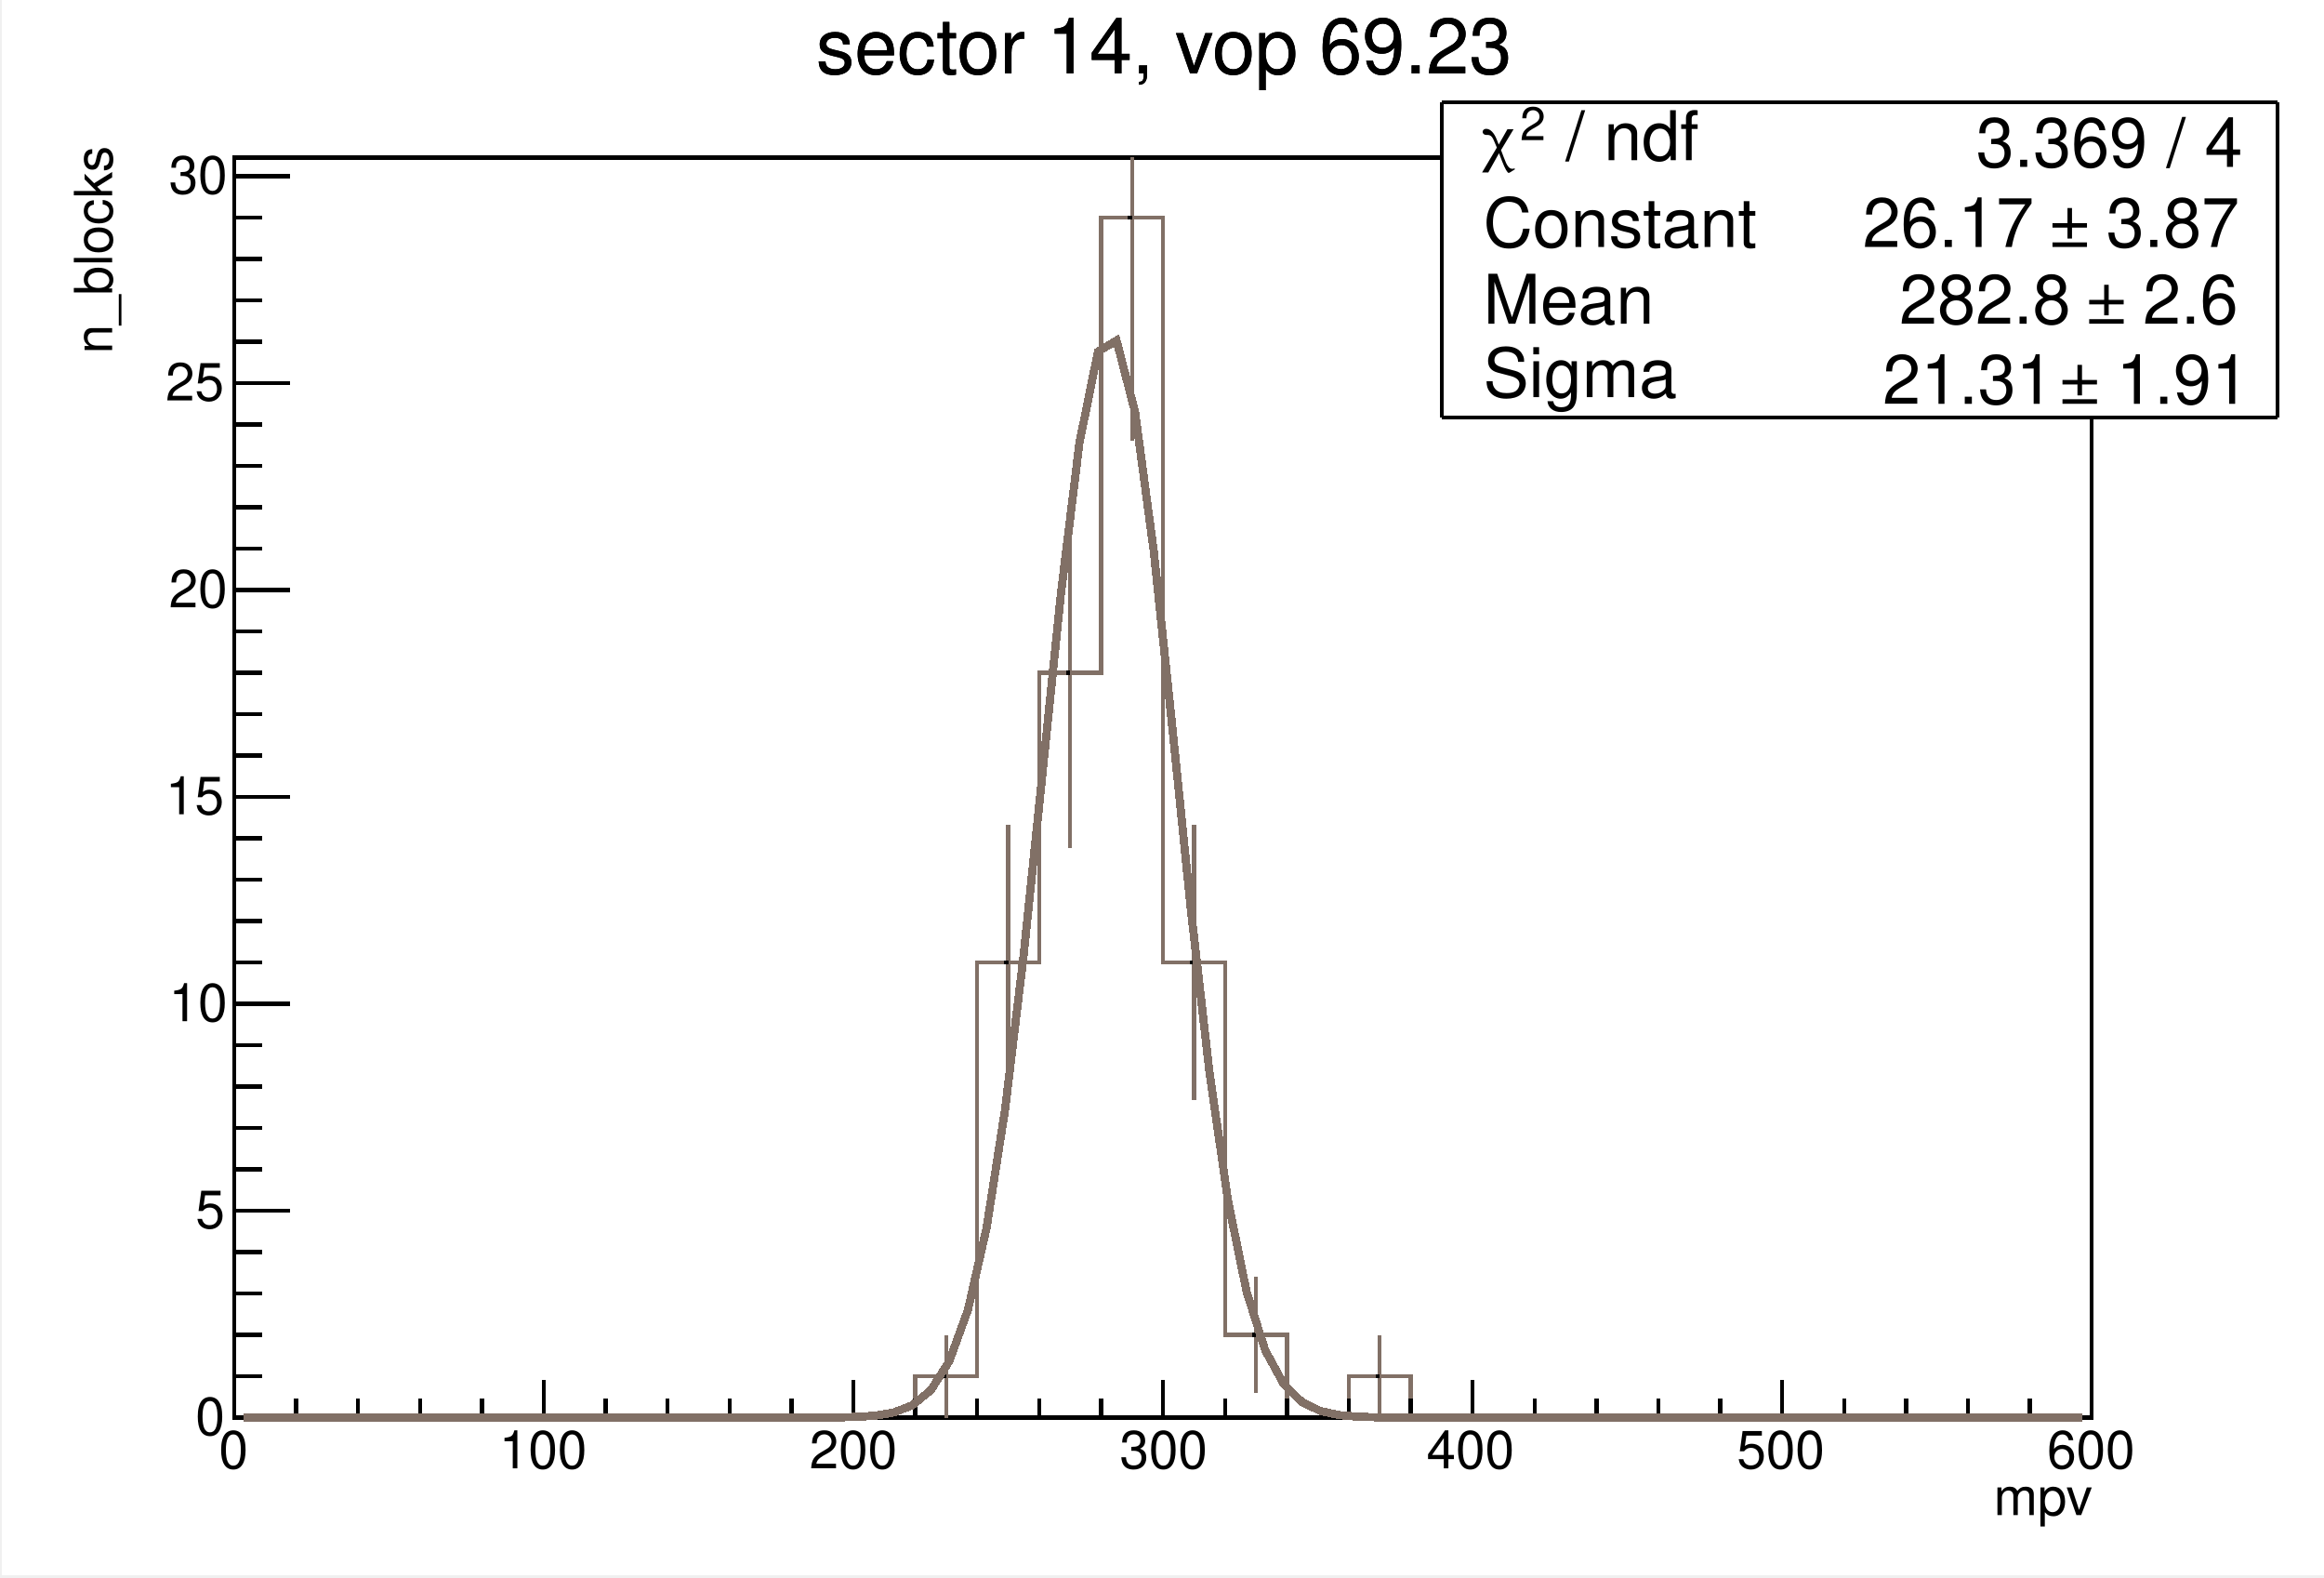
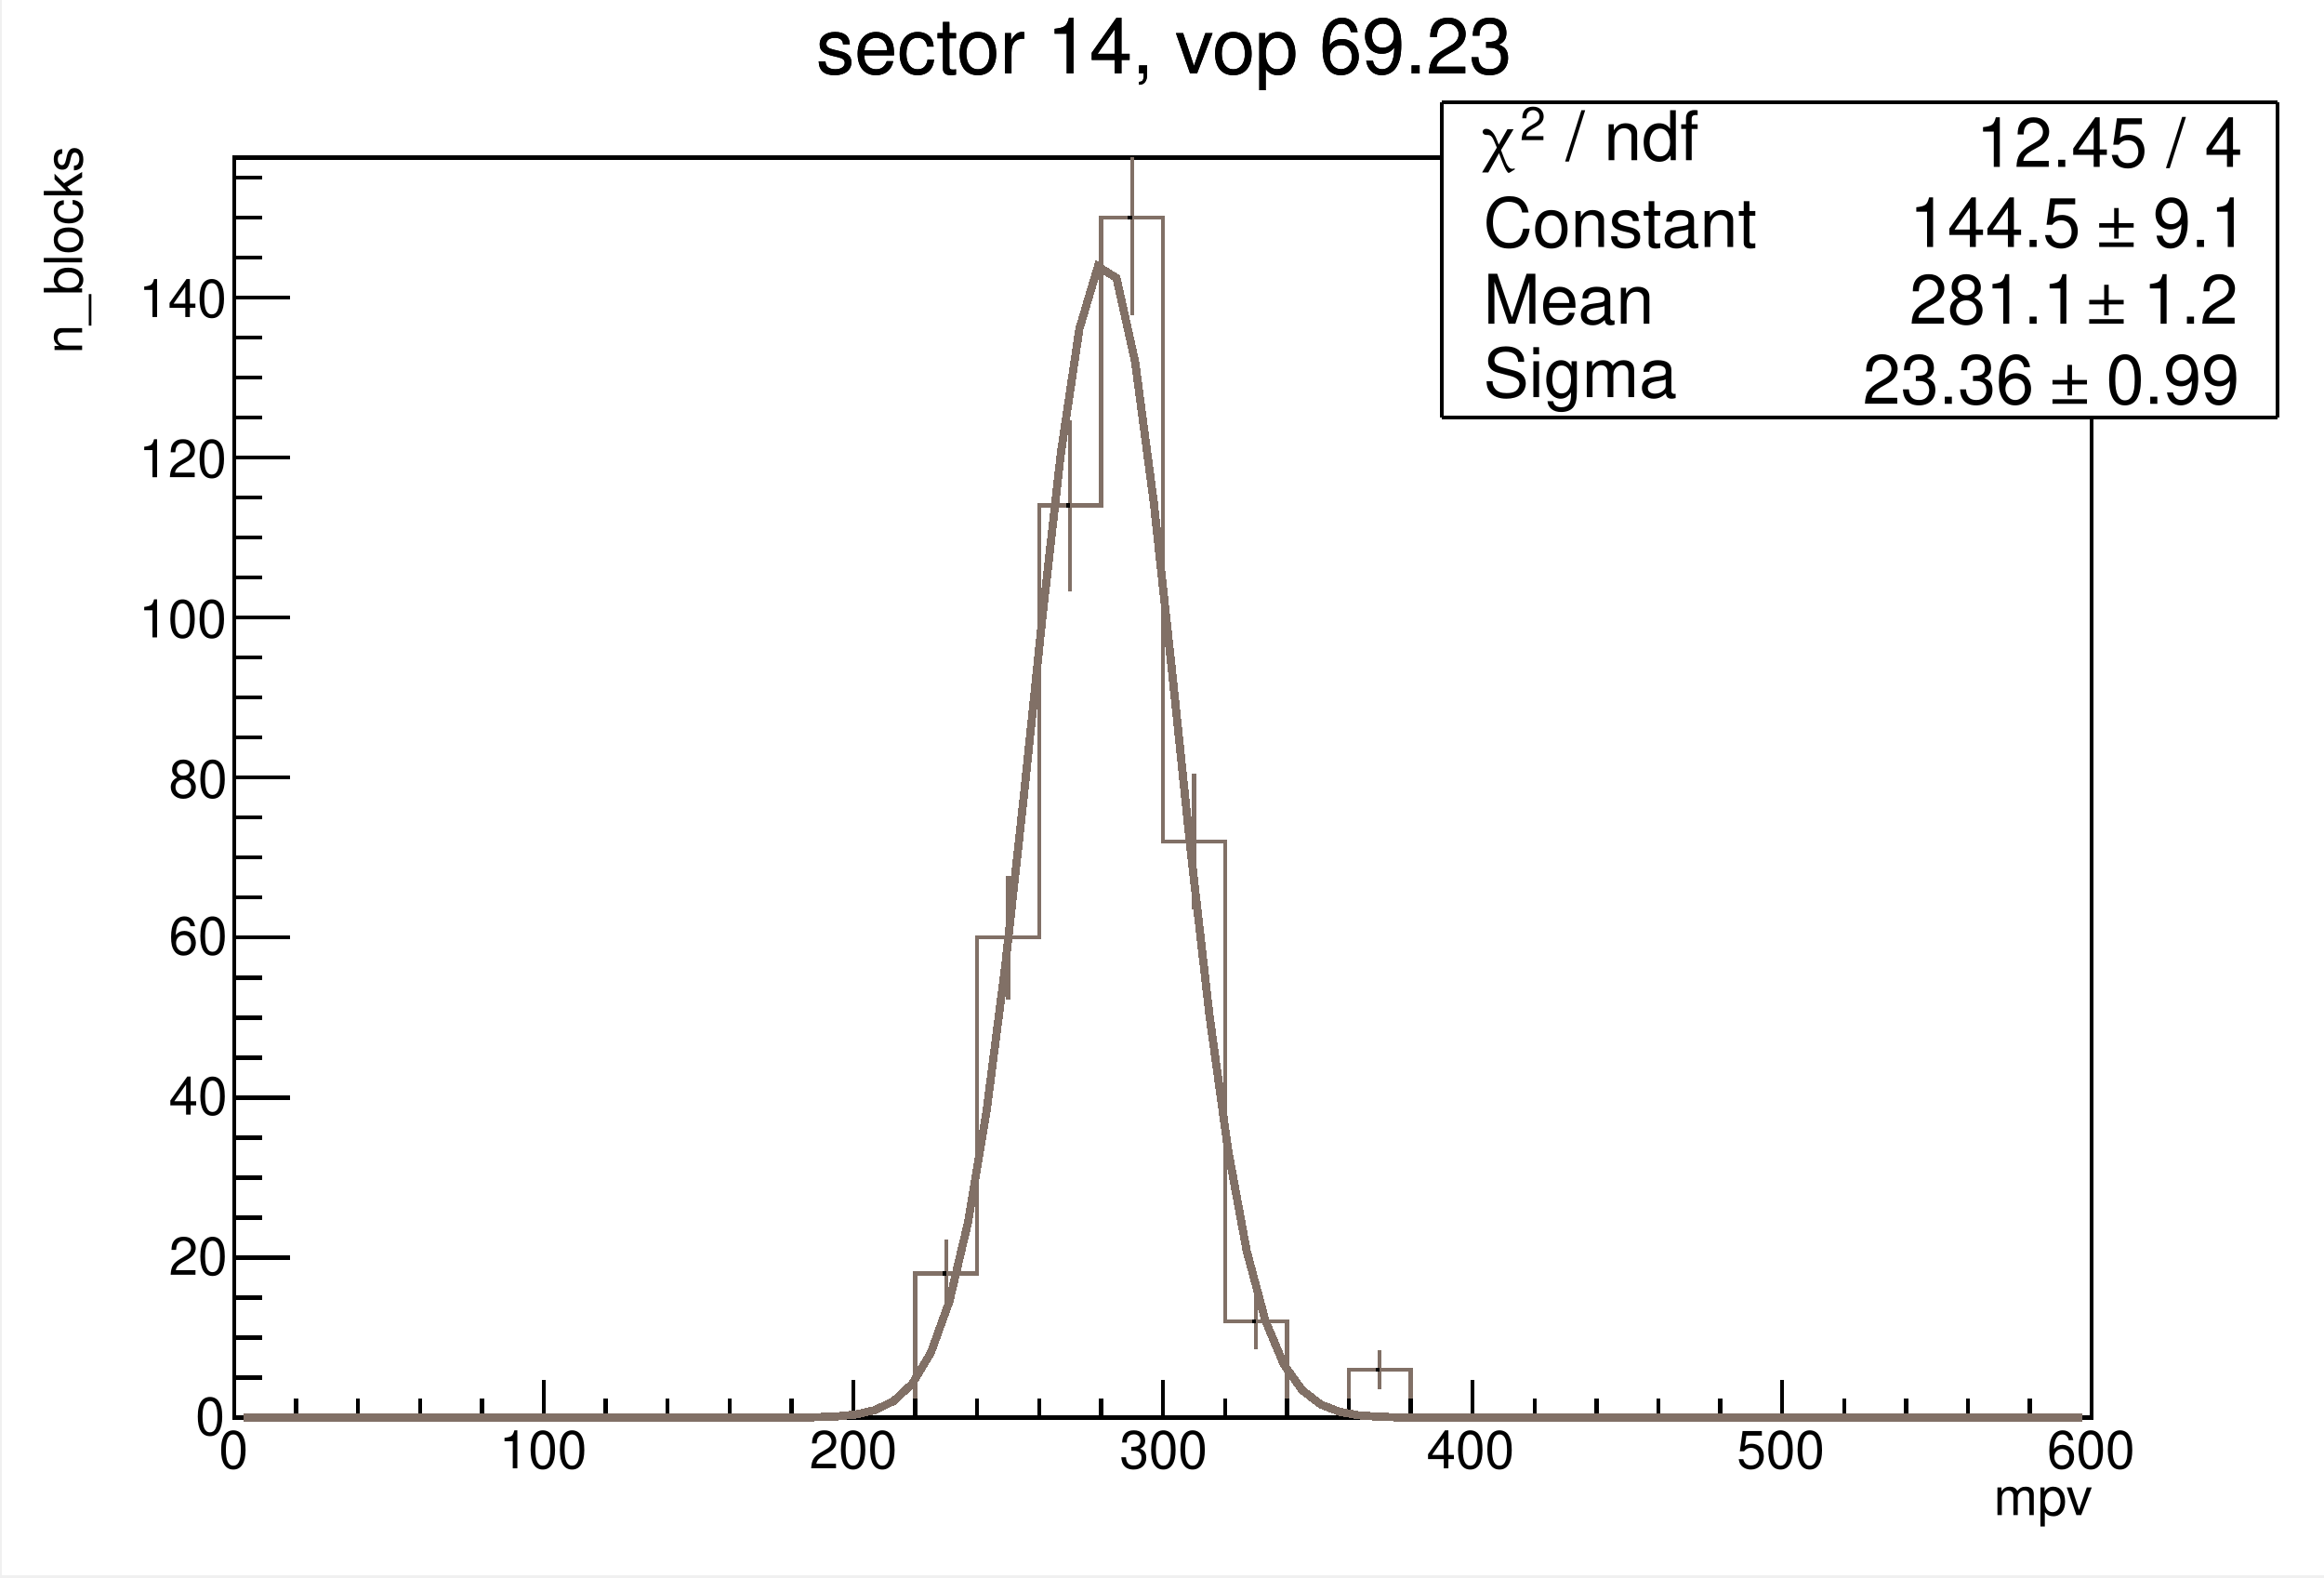
<svg xmlns="http://www.w3.org/2000/svg" width="567.429" height="384.969" viewBox="0 0 567.429 384.969" shape-rendering="crispEdges">
  <defs>
</defs>
  <rect x="0.5" y="0" width="566.929" height="384.469" fill="white" />
  <rect x="57.193" y="38.447" width="453.543" height="307.575" fill="white" />
  <rect x="57.193" y="38.447" width="453.543" height="307.575" fill="none" stroke="black" />
-   <path d="M57.193,346.022h 166.299v -10.101h 15.118v -101.01h 15.118v -70.707h 15.118v -111.111h 15.118v 181.818h 15.118v 90.909h 15.118v 20.202h 15.118v -10.101h 15.118v 10.101h 166.299" fill="none" stroke="#817066" />
-   <path d="M59.461,346.022h 140.598l 4.535, -0.055l 4.535, -0.113l 4.535, -0.307l 4.535, -0.767l 4.535, -1.758l 4.535, -3.695l 4.535, -7.111l 4.535, -12.494l 4.535, -19.984l 4.535, -28.961l 4.535, -37.76l  4.535, -43.775l 4.535, -44.156l 4.535, -36.965l 4.535, -22.298l 4.535, -2.699l 4.535, 17.517l 4.535, 33.805" fill="none" stroke="#817066" stroke-width="2" />
-   <path d="M281.697,134.448l 4.535, 43.051l 4.535, 44.521l 4.535, 39.713l 4.535, 31.361l 4.535, 22.226l 4.535, 14.25l 4.535, 8.308l 4.535, 4.42l 4.535, 2.151l 4.535, 0.959l 4.535, 0.393l 4.535, 0.148l  4.535, 0.074h 163.276" fill="none" stroke="#817066" stroke-width="2" />
+   <path d="M57.193,346.022h 166.299v -35.151h 15.118v -82.02h 15.118v -105.454h 15.118v -70.303h 15.118v 152.323h 15.118v 117.172h 15.118v 23.434h 15.118v -11.717h 15.118v 11.717h 166.299" fill="none" stroke="#817066" />
+   <path d="M59.461,346.022h 131.528l 4.535, -0.042l 4.535, -0.077l 4.535, -0.199l 4.535, -0.475l 4.535, -1.057l 4.535, -2.192l 4.535, -4.224l 4.535, -7.561l 4.535, -12.542l 4.535, -19.233l 4.535, -27.173l  4.535, -35.184l 4.535, -41.413l 4.535, -43.704l 4.535, -40.268l 4.535, -30.45l 4.535, -15.22l 4.535, 2.88l 4.535, 20.43l 4.535, 34.177" fill="none" stroke="#817066" stroke-width="2" />
+   <path d="M281.697,122.495l 4.535, 42.025l 4.535, 43.535l 4.535, 39.79l 4.535, 32.776l 4.535, 24.616l 4.535, 16.975l 4.535, 10.798l 4.535, 6.355l 4.535, 3.469l 4.535, 1.759l 4.535, 0.83l 4.535, 0.364l  4.535, 0.149l 4.535, 0.087h 158.74" fill="none" stroke="#817066" stroke-width="2" />
  <path d="M503.933,346.022h 4.535" fill="none" stroke="#817066" stroke-width="2" />
  <path d="M57.193,346.022h 453.543" fill="none" stroke="black" />
  <path d="M57.193,336.795v 9.227" fill="none" stroke="black" />
  <path d="M72.311,341.409v 4.614" fill="none" stroke="black" />
  <path d="M87.429,341.409v 4.614" fill="none" stroke="black" />
  <path d="M102.547,341.409v 4.614" fill="none" stroke="black" />
  <path d="M117.665,341.409v 4.614" fill="none" stroke="black" />
  <path d="M132.783,336.795v 9.227" fill="none" stroke="black" />
  <path d="M147.902,341.409v 4.614" fill="none" stroke="black" />
  <path d="M163.02,341.409v 4.614" fill="none" stroke="black" />
  <path d="M178.138,341.409v 4.614" fill="none" stroke="black" />
  <path d="M193.256,341.409v 4.614" fill="none" stroke="black" />
  <path d="M208.374,336.795v 9.227" fill="none" stroke="black" />
  <path d="M223.492,341.409v 4.614" fill="none" stroke="black" />
  <path d="M238.61,341.409v 4.614" fill="none" stroke="black" />
  <path d="M253.728,341.409v 4.614" fill="none" stroke="black" />
  <path d="M268.846,341.409v 4.614" fill="none" stroke="black" />
  <path d="M283.965,336.795v 9.227" fill="none" stroke="black" />
  <path d="M299.083,341.409v 4.614" fill="none" stroke="black" />
  <path d="M314.201,341.409v 4.614" fill="none" stroke="black" />
  <path d="M329.319,341.409v 4.614" fill="none" stroke="black" />
  <path d="M344.437,341.409v 4.614" fill="none" stroke="black" />
  <path d="M359.555,336.795v 9.227" fill="none" stroke="black" />
  <path d="M374.673,341.409v 4.614" fill="none" stroke="black" />
  <path d="M389.791,341.409v 4.614" fill="none" stroke="black" />
  <path d="M404.909,341.409v 4.614" fill="none" stroke="black" />
  <path d="M420.028,341.409v 4.614" fill="none" stroke="black" />
  <path d="M435.146,336.795v 9.227" fill="none" stroke="black" />
  <path d="M450.264,341.409v 4.614" fill="none" stroke="black" />
  <path d="M465.382,341.409v 4.614" fill="none" stroke="black" />
  <path d="M480.5,341.409v 4.614" fill="none" stroke="black" />
  <path d="M495.618,341.409v 4.614" fill="none" stroke="black" />
  <path d="M510.736,336.795v 9.227" fill="none" stroke="black" />
  <text xml:space="preserve" x="53.446" y="358.403" fill="black" font-size="12.845" font-family="Helvetica">0</text>
  <text xml:space="preserve" x="121.868" y="358.403" fill="black" font-size="12.845" font-family="Helvetica">100</text>
  <text xml:space="preserve" x="197.622" y="358.403" fill="black" font-size="12.845" font-family="Helvetica">200</text>
  <text xml:space="preserve" x="273.375" y="358.403" fill="black" font-size="12.845" font-family="Helvetica">300</text>
  <text xml:space="preserve" x="348.314" y="358.403" fill="black" font-size="12.845" font-family="Helvetica">400</text>
  <text xml:space="preserve" x="424.068" y="358.403" fill="black" font-size="12.845" font-family="Helvetica">500</text>
  <text xml:space="preserve" x="499.821" y="358.403" fill="black" font-size="12.845" font-family="Helvetica">600</text>
  <text xml:space="preserve" x="486.788" y="369.807" fill="black" font-size="12.845" font-family="Helvetica">mpv</text>
  <path d="M57.193,346.022v -307.575" fill="none" stroke="black" />
  <path d="M70.799,346.022h -13.606" fill="none" stroke="black" />
-   <path d="M63.996,335.921h -6.803" fill="none" stroke="black" />
-   <path d="M63.996,325.82h -6.803" fill="none" stroke="black" />
-   <path d="M63.996,315.719h -6.803" fill="none" stroke="black" />
-   <path d="M63.996,305.618h -6.803" fill="none" stroke="black" />
-   <path d="M70.799,295.517h -13.606" fill="none" stroke="black" />
-   <path d="M63.996,285.416h -6.803" fill="none" stroke="black" />
-   <path d="M63.996,275.315h -6.803" fill="none" stroke="black" />
-   <path d="M63.996,265.214h -6.803" fill="none" stroke="black" />
-   <path d="M63.996,255.113h -6.803" fill="none" stroke="black" />
-   <path d="M70.799,245.012h -13.606" fill="none" stroke="black" />
-   <path d="M63.996,234.911h -6.803" fill="none" stroke="black" />
-   <path d="M63.996,224.81h -6.803" fill="none" stroke="black" />
-   <path d="M63.996,214.709h -6.803" fill="none" stroke="black" />
-   <path d="M63.996,204.608h -6.803" fill="none" stroke="black" />
-   <path d="M70.799,194.507h -13.606" fill="none" stroke="black" />
-   <path d="M63.996,184.406h -6.803" fill="none" stroke="black" />
-   <path d="M63.996,174.305h -6.803" fill="none" stroke="black" />
-   <path d="M63.996,164.204h -6.803" fill="none" stroke="black" />
-   <path d="M63.996,154.103h -6.803" fill="none" stroke="black" />
-   <path d="M70.799,144.002h -13.606" fill="none" stroke="black" />
-   <path d="M63.996,133.901h -6.803" fill="none" stroke="black" />
-   <path d="M63.996,123.8h -6.803" fill="none" stroke="black" />
-   <path d="M63.996,113.699h -6.803" fill="none" stroke="black" />
-   <path d="M63.996,103.598h -6.803" fill="none" stroke="black" />
-   <path d="M70.799,93.497h -13.606" fill="none" stroke="black" />
-   <path d="M63.996,83.396h -6.803" fill="none" stroke="black" />
-   <path d="M63.996,73.295h -6.803" fill="none" stroke="black" />
-   <path d="M63.996,63.194h -6.803" fill="none" stroke="black" />
+   <path d="M63.996,336.258h -6.803" fill="none" stroke="black" />
+   <path d="M63.996,326.494h -6.803" fill="none" stroke="black" />
+   <path d="M63.996,316.729h -6.803" fill="none" stroke="black" />
+   <path d="M70.799,306.965h -13.606" fill="none" stroke="black" />
+   <path d="M63.996,297.201h -6.803" fill="none" stroke="black" />
+   <path d="M63.996,287.436h -6.803" fill="none" stroke="black" />
+   <path d="M63.996,277.672h -6.803" fill="none" stroke="black" />
+   <path d="M70.799,267.908h -13.606" fill="none" stroke="black" />
+   <path d="M63.996,258.144h -6.803" fill="none" stroke="black" />
+   <path d="M63.996,248.379h -6.803" fill="none" stroke="black" />
+   <path d="M63.996,238.615h -6.803" fill="none" stroke="black" />
+   <path d="M70.799,228.851h -13.606" fill="none" stroke="black" />
+   <path d="M63.996,219.086h -6.803" fill="none" stroke="black" />
+   <path d="M63.996,209.322h -6.803" fill="none" stroke="black" />
+   <path d="M63.996,199.558h -6.803" fill="none" stroke="black" />
+   <path d="M70.799,189.794h -13.606" fill="none" stroke="black" />
+   <path d="M63.996,180.029h -6.803" fill="none" stroke="black" />
+   <path d="M63.996,170.265h -6.803" fill="none" stroke="black" />
+   <path d="M63.996,160.501h -6.803" fill="none" stroke="black" />
+   <path d="M70.799,150.736h -13.606" fill="none" stroke="black" />
+   <path d="M63.996,140.972h -6.803" fill="none" stroke="black" />
+   <path d="M63.996,131.208h -6.803" fill="none" stroke="black" />
+   <path d="M63.996,121.443h -6.803" fill="none" stroke="black" />
+   <path d="M70.799,111.679h -13.606" fill="none" stroke="black" />
+   <path d="M63.996,101.915h -6.803" fill="none" stroke="black" />
+   <path d="M63.996,92.151h -6.803" fill="none" stroke="black" />
+   <path d="M63.996,82.386h -6.803" fill="none" stroke="black" />
+   <path d="M70.799,72.622h -13.606" fill="none" stroke="black" />
+   <path d="M70.799,72.622h -13.606" fill="none" stroke="black" />
+   <path d="M63.996,62.858h -6.803" fill="none" stroke="black" />
  <path d="M63.996,53.093h -6.803" fill="none" stroke="black" />
-   <path d="M70.799,42.992h -13.606" fill="none" stroke="black" />
-   <path d="M70.799,42.992h -13.606" fill="none" stroke="black" />
+   <path d="M63.996,43.329h -6.803" fill="none" stroke="black" />
  <text xml:space="preserve" x="47.744" y="350.258" fill="black" font-size="12.845" font-family="Helvetica">0</text>
-   <text xml:space="preserve" x="47.744" y="299.756" fill="black" font-size="12.845" font-family="Helvetica">5</text>
-   <text xml:space="preserve" x="41.228" y="249.253" fill="black" font-size="12.845" font-family="Helvetica">10</text>
-   <text xml:space="preserve" x="40.413" y="198.751" fill="black" font-size="12.845" font-family="Helvetica">15</text>
-   <text xml:space="preserve" x="41.228" y="148.249" fill="black" font-size="12.845" font-family="Helvetica">20</text>
-   <text xml:space="preserve" x="40.413" y="97.746" fill="black" font-size="12.845" font-family="Helvetica">25</text>
-   <text xml:space="preserve" x="41.228" y="47.244" fill="black" font-size="12.845" font-family="Helvetica">30</text>
-   <g transform="rotate(-90,27.3803,86.3427)">
-     <text xml:space="preserve" x="27.38" y="86.343" fill="black" font-size="12.845" font-family="Helvetica">n_blocks</text>
+   <text xml:space="preserve" x="41.228" y="311.159" fill="black" font-size="12.845" font-family="Helvetica">20</text>
+   <text xml:space="preserve" x="41.228" y="272.061" fill="black" font-size="12.845" font-family="Helvetica">40</text>
+   <text xml:space="preserve" x="41.228" y="232.962" fill="black" font-size="12.845" font-family="Helvetica">60</text>
+   <text xml:space="preserve" x="41.228" y="194.678" fill="black" font-size="12.845" font-family="Helvetica">80</text>
+   <text xml:space="preserve" x="33.897" y="155.58" fill="black" font-size="12.845" font-family="Helvetica">100</text>
+   <text xml:space="preserve" x="33.897" y="116.481" fill="black" font-size="12.845" font-family="Helvetica">120</text>
+   <text xml:space="preserve" x="33.897" y="77.383" fill="black" font-size="12.845" font-family="Helvetica">140</text>
+   <g transform="rotate(-90,20.0493,86.3427)">
+     <text xml:space="preserve" x="20.049" y="86.343" fill="black" font-size="12.845" font-family="Helvetica">n_blocks</text>
  </g>
  <text xml:space="preserve" x="199.251" y="17.92" fill="black" font-size="18.794" font-family="Helvetica">sector 14, vop 69.23</text>
  <rect x="351.996" y="24.991" width="204.094" height="76.894" fill="white" />
  <path d="M351.996,101.884h 204.094" fill="none" stroke="black" />
  <path d="M556.091,101.884v -76.894" fill="none" stroke="black" />
  <path d="M556.091,24.991h -204.094" fill="none" stroke="black" />
  <path d="M351.996,24.991v 76.894" fill="none" stroke="black" />
  <text xml:space="preserve" x="377.638" y="39.099" fill="black" font-size="16.725" font-family="Helvetica"> / ndf </text>
  <text xml:space="preserve" x="371.122" y="34.211" fill="black" font-size="11.317" font-family="Helvetica">2</text>
  <text xml:space="preserve" x="362.162" y="39.099" fill="black" font-size="16.725" font-family="Times">χ</text>
-   <text xml:space="preserve" x="477.828" y="40.728" fill="black" font-size="16.725" font-family="Helvetica"> 3.369 / 4</text>
+   <text xml:space="preserve" x="477.828" y="40.728" fill="black" font-size="16.725" font-family="Helvetica"> 12.45 / 4</text>
  <text xml:space="preserve" x="362.162" y="60.277" fill="black" font-size="16.725" font-family="Helvetica">Constant </text>
-   <text xml:space="preserve" x="509.596" y="60.277" fill="black" font-size="16.725" font-family="Helvetica"> 3.87</text>
-   <text xml:space="preserve" x="500.636" y="60.277" fill="black" font-size="16.725" font-family="Times">±</text>
-   <text xml:space="preserve" x="450.133" y="60.277" fill="black" font-size="16.725" font-family="Helvetica"> 26.17 </text>
+   <text xml:space="preserve" x="521" y="60.277" fill="black" font-size="16.725" font-family="Helvetica"> 9.1</text>
+   <text xml:space="preserve" x="512.039" y="60.277" fill="black" font-size="16.725" font-family="Times">±</text>
+   <text xml:space="preserve" x="461.537" y="60.277" fill="black" font-size="16.725" font-family="Helvetica"> 144.5 </text>
  <text xml:space="preserve" x="362.162" y="79.012" fill="black" font-size="16.725" font-family="Helvetica">Mean     </text>
-   <text xml:space="preserve" x="518.556" y="79.012" fill="black" font-size="16.725" font-family="Helvetica"> 2.6</text>
+   <text xml:space="preserve" x="518.556" y="79.012" fill="black" font-size="16.725" font-family="Helvetica"> 1.2</text>
  <text xml:space="preserve" x="509.596" y="79.012" fill="black" font-size="16.725" font-family="Times">±</text>
-   <text xml:space="preserve" x="459.094" y="79.012" fill="black" font-size="16.725" font-family="Helvetica"> 282.8 </text>
+   <text xml:space="preserve" x="461.537" y="79.012" fill="black" font-size="16.725" font-family="Helvetica"> 281.1 </text>
  <text xml:space="preserve" x="362.162" y="96.932" fill="black" font-size="16.725" font-family="Helvetica">Sigma    </text>
-   <text xml:space="preserve" x="512.039" y="98.561" fill="black" font-size="16.725" font-family="Helvetica"> 1.91</text>
-   <text xml:space="preserve" x="503.079" y="98.561" fill="black" font-size="16.725" font-family="Times">±</text>
-   <text xml:space="preserve" x="455.021" y="98.561" fill="black" font-size="16.725" font-family="Helvetica"> 21.31 </text>
+   <text xml:space="preserve" x="509.596" y="98.561" fill="black" font-size="16.725" font-family="Helvetica"> 0.99</text>
+   <text xml:space="preserve" x="500.636" y="98.561" fill="black" font-size="16.725" font-family="Times">±</text>
+   <text xml:space="preserve" x="450.133" y="98.561" fill="black" font-size="16.725" font-family="Helvetica"> 23.36 </text>
  <g stroke="black" stroke-width="1" fill="none">
    <line x1="63.752" y1="346.022" x2="64.752" y2="346.022" />
  </g>
  <g stroke="black" stroke-width="1" fill="none">
    <line x1="78.87" y1="346.022" x2="79.87" y2="346.022" />
  </g>
  <g stroke="black" stroke-width="1" fill="none">
    <line x1="93.988" y1="346.022" x2="94.988" y2="346.022" />
  </g>
  <g stroke="black" stroke-width="1" fill="none">
    <line x1="109.106" y1="346.022" x2="110.106" y2="346.022" />
  </g>
  <g stroke="black" stroke-width="1" fill="none">
    <line x1="124.224" y1="346.022" x2="125.224" y2="346.022" />
  </g>
  <g stroke="black" stroke-width="1" fill="none">
    <line x1="139.343" y1="346.022" x2="140.343" y2="346.022" />
  </g>
  <g stroke="black" stroke-width="1" fill="none">
    <line x1="154.461" y1="346.022" x2="155.461" y2="346.022" />
  </g>
  <g stroke="black" stroke-width="1" fill="none">
    <line x1="169.579" y1="346.022" x2="170.579" y2="346.022" />
  </g>
  <g stroke="black" stroke-width="1" fill="none">
    <line x1="184.697" y1="346.022" x2="185.697" y2="346.022" />
  </g>
  <g stroke="black" stroke-width="1" fill="none">
    <line x1="199.815" y1="346.022" x2="200.815" y2="346.022" />
  </g>
  <g stroke="black" stroke-width="1" fill="none">
    <line x1="214.933" y1="346.022" x2="215.933" y2="346.022" />
  </g>
-   <path d="M231.051,346.022v -10.101" fill="none" stroke="#817066" />
-   <path d="M231.051,335.921v -10.101" fill="none" stroke="#817066" />
-   <path d="M223.492,335.921h 7.559" fill="none" stroke="#817066" />
-   <path d="M231.051,335.921h 7.559" fill="none" stroke="#817066" />
-   <g stroke="black" stroke-width="1" fill="none">
-     <line x1="230.051" y1="335.921" x2="231.051" y2="335.921" />
-   </g>
-   <path d="M246.169,268.413v -33.501" fill="none" stroke="#817066" />
-   <path d="M246.169,234.911v -33.501" fill="none" stroke="#817066" />
-   <path d="M238.61,234.911h 7.559" fill="none" stroke="#817066" />
-   <path d="M246.169,234.911h 7.559" fill="none" stroke="#817066" />
-   <g stroke="black" stroke-width="1" fill="none">
-     <line x1="245.169" y1="234.911" x2="246.169" y2="234.911" />
-   </g>
-   <path d="M261.287,207.059v -42.855" fill="none" stroke="#817066" />
-   <path d="M261.287,164.204v -42.855" fill="none" stroke="#817066" />
-   <path d="M253.728,164.204h 7.559" fill="none" stroke="#817066" />
-   <path d="M261.287,164.204h 7.559" fill="none" stroke="#817066" />
-   <g stroke="black" stroke-width="1" fill="none">
-     <line x1="260.287" y1="164.204" x2="261.287" y2="164.204" />
-   </g>
-   <path d="M276.406,107.489v -54.395" fill="none" stroke="#817066" />
+   <path d="M231.051,319.156v -8.285" fill="none" stroke="#817066" />
+   <path d="M231.051,310.871v -8.285" fill="none" stroke="#817066" />
+   <path d="M223.492,310.871h 7.559" fill="none" stroke="#817066" />
+   <path d="M231.051,310.871h 7.559" fill="none" stroke="#817066" />
+   <g stroke="black" stroke-width="1" fill="none">
+     <line x1="230.051" y1="310.871" x2="231.051" y2="310.871" />
+   </g>
+   <path d="M246.169,243.977v -15.127" fill="none" stroke="#817066" />
+   <path d="M246.169,228.851v -15.127" fill="none" stroke="#817066" />
+   <path d="M238.61,228.851h 7.559" fill="none" stroke="#817066" />
+   <path d="M246.169,228.851h 7.559" fill="none" stroke="#817066" />
+   <g stroke="black" stroke-width="1" fill="none">
+     <line x1="245.169" y1="228.851" x2="246.169" y2="228.851" />
+   </g>
+   <path d="M261.287,144.247v -20.851" fill="none" stroke="#817066" />
+   <path d="M261.287,123.396v -20.851" fill="none" stroke="#817066" />
+   <path d="M253.728,123.396h 7.559" fill="none" stroke="#817066" />
+   <path d="M261.287,123.396h 7.559" fill="none" stroke="#817066" />
+   <g stroke="black" stroke-width="1" fill="none">
+     <line x1="260.287" y1="123.396" x2="261.287" y2="123.396" />
+   </g>
+   <path d="M276.406,77.011v -23.918" fill="none" stroke="#817066" />
  <path d="M276.406,53.093v -14.646" fill="none" stroke="#817066" />
  <path d="M268.846,53.093h 7.559" fill="none" stroke="#817066" />
  <path d="M276.406,53.093h 7.559" fill="none" stroke="#817066" />
  <g stroke="black" stroke-width="1" fill="none">
    <line x1="275.406" y1="53.093" x2="276.406" y2="53.093" />
  </g>
-   <path d="M291.524,268.413v -33.501" fill="none" stroke="#817066" />
-   <path d="M291.524,234.911v -33.501" fill="none" stroke="#817066" />
-   <path d="M283.965,234.911h 7.559" fill="none" stroke="#817066" />
-   <path d="M291.524,234.911h 7.559" fill="none" stroke="#817066" />
-   <g stroke="black" stroke-width="1" fill="none">
-     <line x1="290.524" y1="234.911" x2="291.524" y2="234.911" />
-   </g>
-   <path d="M306.642,340.105v -14.285" fill="none" stroke="#817066" />
-   <path d="M306.642,325.82v -14.285" fill="none" stroke="#817066" />
-   <path d="M299.083,325.82h 7.559" fill="none" stroke="#817066" />
-   <path d="M306.642,325.82h 7.559" fill="none" stroke="#817066" />
-   <g stroke="black" stroke-width="1" fill="none">
-     <line x1="305.642" y1="325.82" x2="306.642" y2="325.82" />
+   <path d="M291.524,221.987v -16.571" fill="none" stroke="#817066" />
+   <path d="M291.524,205.416v -16.571" fill="none" stroke="#817066" />
+   <path d="M283.965,205.416h 7.559" fill="none" stroke="#817066" />
+   <path d="M291.524,205.416h 7.559" fill="none" stroke="#817066" />
+   <g stroke="black" stroke-width="1" fill="none">
+     <line x1="290.524" y1="205.416" x2="291.524" y2="205.416" />
+   </g>
+   <path d="M306.642,329.353v -6.765" fill="none" stroke="#817066" />
+   <path d="M306.642,322.588v -6.765" fill="none" stroke="#817066" />
+   <path d="M299.083,322.588h 7.559" fill="none" stroke="#817066" />
+   <path d="M306.642,322.588h 7.559" fill="none" stroke="#817066" />
+   <g stroke="black" stroke-width="1" fill="none">
+     <line x1="305.642" y1="322.588" x2="306.642" y2="322.588" />
  </g>
  <g stroke="black" stroke-width="1" fill="none">
    <line x1="320.76" y1="346.022" x2="321.76" y2="346.022" />
  </g>
-   <path d="M336.878,346.022v -10.101" fill="none" stroke="#817066" />
-   <path d="M336.878,335.921v -10.101" fill="none" stroke="#817066" />
-   <path d="M329.319,335.921h 7.559" fill="none" stroke="#817066" />
-   <path d="M336.878,335.921h 7.559" fill="none" stroke="#817066" />
-   <g stroke="black" stroke-width="1" fill="none">
-     <line x1="335.878" y1="335.921" x2="336.878" y2="335.921" />
+   <path d="M336.878,339.089v -4.784" fill="none" stroke="#817066" />
+   <path d="M336.878,334.305v -4.784" fill="none" stroke="#817066" />
+   <path d="M329.319,334.305h 7.559" fill="none" stroke="#817066" />
+   <path d="M336.878,334.305h 7.559" fill="none" stroke="#817066" />
+   <g stroke="black" stroke-width="1" fill="none">
+     <line x1="335.878" y1="334.305" x2="336.878" y2="334.305" />
  </g>
  <g stroke="black" stroke-width="1" fill="none">
    <line x1="350.996" y1="346.022" x2="351.996" y2="346.022" />
  </g>
  <g stroke="black" stroke-width="1" fill="none">
    <line x1="366.114" y1="346.022" x2="367.114" y2="346.022" />
  </g>
  <g stroke="black" stroke-width="1" fill="none">
    <line x1="381.232" y1="346.022" x2="382.232" y2="346.022" />
  </g>
  <g stroke="black" stroke-width="1" fill="none">
    <line x1="396.35" y1="346.022" x2="397.35" y2="346.022" />
  </g>
  <g stroke="black" stroke-width="1" fill="none">
    <line x1="411.469" y1="346.022" x2="412.469" y2="346.022" />
  </g>
  <g stroke="black" stroke-width="1" fill="none">
    <line x1="426.587" y1="346.022" x2="427.587" y2="346.022" />
  </g>
  <g stroke="black" stroke-width="1" fill="none">
    <line x1="441.705" y1="346.022" x2="442.705" y2="346.022" />
  </g>
  <g stroke="black" stroke-width="1" fill="none">
    <line x1="456.823" y1="346.022" x2="457.823" y2="346.022" />
  </g>
  <g stroke="black" stroke-width="1" fill="none">
    <line x1="471.941" y1="346.022" x2="472.941" y2="346.022" />
  </g>
  <g stroke="black" stroke-width="1" fill="none">
    <line x1="487.059" y1="346.022" x2="488.059" y2="346.022" />
  </g>
  <g stroke="black" stroke-width="1" fill="none">
    <line x1="502.177" y1="346.022" x2="503.177" y2="346.022" />
  </g>
-   <path d="M59.461,346.022h 140.598l 4.535, -0.055l 4.535, -0.113l 4.535, -0.307l 4.535, -0.767l 4.535, -1.758l 4.535, -3.695l 4.535, -7.111l 4.535, -12.494l 4.535, -19.984l 4.535, -28.961l 4.535, -37.76l  4.535, -43.775l 4.535, -44.156l 4.535, -36.965l 4.535, -22.298l 4.535, -2.699l 4.535, 17.517l 4.535, 33.805" fill="none" stroke="#817066" stroke-width="2" />
-   <path d="M281.697,134.448l 4.535, 43.051l 4.535, 44.521l 4.535, 39.713l 4.535, 31.361l 4.535, 22.226l 4.535, 14.25l 4.535, 8.308l 4.535, 4.42l 4.535, 2.151l 4.535, 0.959l 4.535, 0.393l 4.535, 0.148l  4.535, 0.074h 163.276" fill="none" stroke="#817066" stroke-width="2" />
+   <path d="M59.461,346.022h 131.528l 4.535, -0.042l 4.535, -0.077l 4.535, -0.199l 4.535, -0.475l 4.535, -1.057l 4.535, -2.192l 4.535, -4.224l 4.535, -7.561l 4.535, -12.542l 4.535, -19.233l 4.535, -27.173l  4.535, -35.184l 4.535, -41.413l 4.535, -43.704l 4.535, -40.268l 4.535, -30.45l 4.535, -15.22l 4.535, 2.88l 4.535, 20.43l 4.535, 34.177" fill="none" stroke="#817066" stroke-width="2" />
+   <path d="M281.697,122.495l 4.535, 42.025l 4.535, 43.535l 4.535, 39.79l 4.535, 32.776l 4.535, 24.616l 4.535, 16.975l 4.535, 10.798l 4.535, 6.355l 4.535, 3.469l 4.535, 1.759l 4.535, 0.83l 4.535, 0.364l  4.535, 0.149l 4.535, 0.087h 158.74" fill="none" stroke="#817066" stroke-width="2" />
  <path d="M503.933,346.022h 4.535" fill="none" stroke="#817066" stroke-width="2" />
  <rect x="351.996" y="24.991" width="204.094" height="76.894" fill="white" />
  <path d="M351.996,101.884h 204.094" fill="none" stroke="black" />
  <path d="M556.091,101.884v -76.894" fill="none" stroke="black" />
  <path d="M556.091,24.991h -204.094" fill="none" stroke="black" />
  <path d="M351.996,24.991v 76.894" fill="none" stroke="black" />
  <text xml:space="preserve" x="377.638" y="39.099" fill="black" font-size="16.725" font-family="Helvetica"> / ndf </text>
  <text xml:space="preserve" x="371.122" y="34.211" fill="black" font-size="11.317" font-family="Helvetica">2</text>
  <text xml:space="preserve" x="362.162" y="39.099" fill="black" font-size="16.725" font-family="Times">χ</text>
-   <text xml:space="preserve" x="477.828" y="40.728" fill="black" font-size="16.725" font-family="Helvetica"> 3.369 / 4</text>
+   <text xml:space="preserve" x="477.828" y="40.728" fill="black" font-size="16.725" font-family="Helvetica"> 12.45 / 4</text>
  <text xml:space="preserve" x="362.162" y="60.277" fill="black" font-size="16.725" font-family="Helvetica">Constant </text>
-   <text xml:space="preserve" x="509.596" y="60.277" fill="black" font-size="16.725" font-family="Helvetica"> 3.87</text>
-   <text xml:space="preserve" x="500.636" y="60.277" fill="black" font-size="16.725" font-family="Times">±</text>
-   <text xml:space="preserve" x="450.133" y="60.277" fill="black" font-size="16.725" font-family="Helvetica"> 26.17 </text>
+   <text xml:space="preserve" x="521" y="60.277" fill="black" font-size="16.725" font-family="Helvetica"> 9.1</text>
+   <text xml:space="preserve" x="512.039" y="60.277" fill="black" font-size="16.725" font-family="Times">±</text>
+   <text xml:space="preserve" x="461.537" y="60.277" fill="black" font-size="16.725" font-family="Helvetica"> 144.5 </text>
  <text xml:space="preserve" x="362.162" y="79.012" fill="black" font-size="16.725" font-family="Helvetica">Mean     </text>
-   <text xml:space="preserve" x="518.556" y="79.012" fill="black" font-size="16.725" font-family="Helvetica"> 2.6</text>
+   <text xml:space="preserve" x="518.556" y="79.012" fill="black" font-size="16.725" font-family="Helvetica"> 1.2</text>
  <text xml:space="preserve" x="509.596" y="79.012" fill="black" font-size="16.725" font-family="Times">±</text>
-   <text xml:space="preserve" x="459.094" y="79.012" fill="black" font-size="16.725" font-family="Helvetica"> 282.8 </text>
+   <text xml:space="preserve" x="461.537" y="79.012" fill="black" font-size="16.725" font-family="Helvetica"> 281.1 </text>
  <text xml:space="preserve" x="362.162" y="96.932" fill="black" font-size="16.725" font-family="Helvetica">Sigma    </text>
-   <text xml:space="preserve" x="512.039" y="98.561" fill="black" font-size="16.725" font-family="Helvetica"> 1.91</text>
-   <text xml:space="preserve" x="503.079" y="98.561" fill="black" font-size="16.725" font-family="Times">±</text>
-   <text xml:space="preserve" x="455.021" y="98.561" fill="black" font-size="16.725" font-family="Helvetica"> 21.31 </text>
+   <text xml:space="preserve" x="509.596" y="98.561" fill="black" font-size="16.725" font-family="Helvetica"> 0.99</text>
+   <text xml:space="preserve" x="500.636" y="98.561" fill="black" font-size="16.725" font-family="Times">±</text>
+   <text xml:space="preserve" x="450.133" y="98.561" fill="black" font-size="16.725" font-family="Helvetica"> 23.36 </text>
  <text xml:space="preserve" x="199.251" y="17.92" fill="black" font-size="18.794" font-family="Helvetica">sector 14, vop 69.23</text>
</svg>
